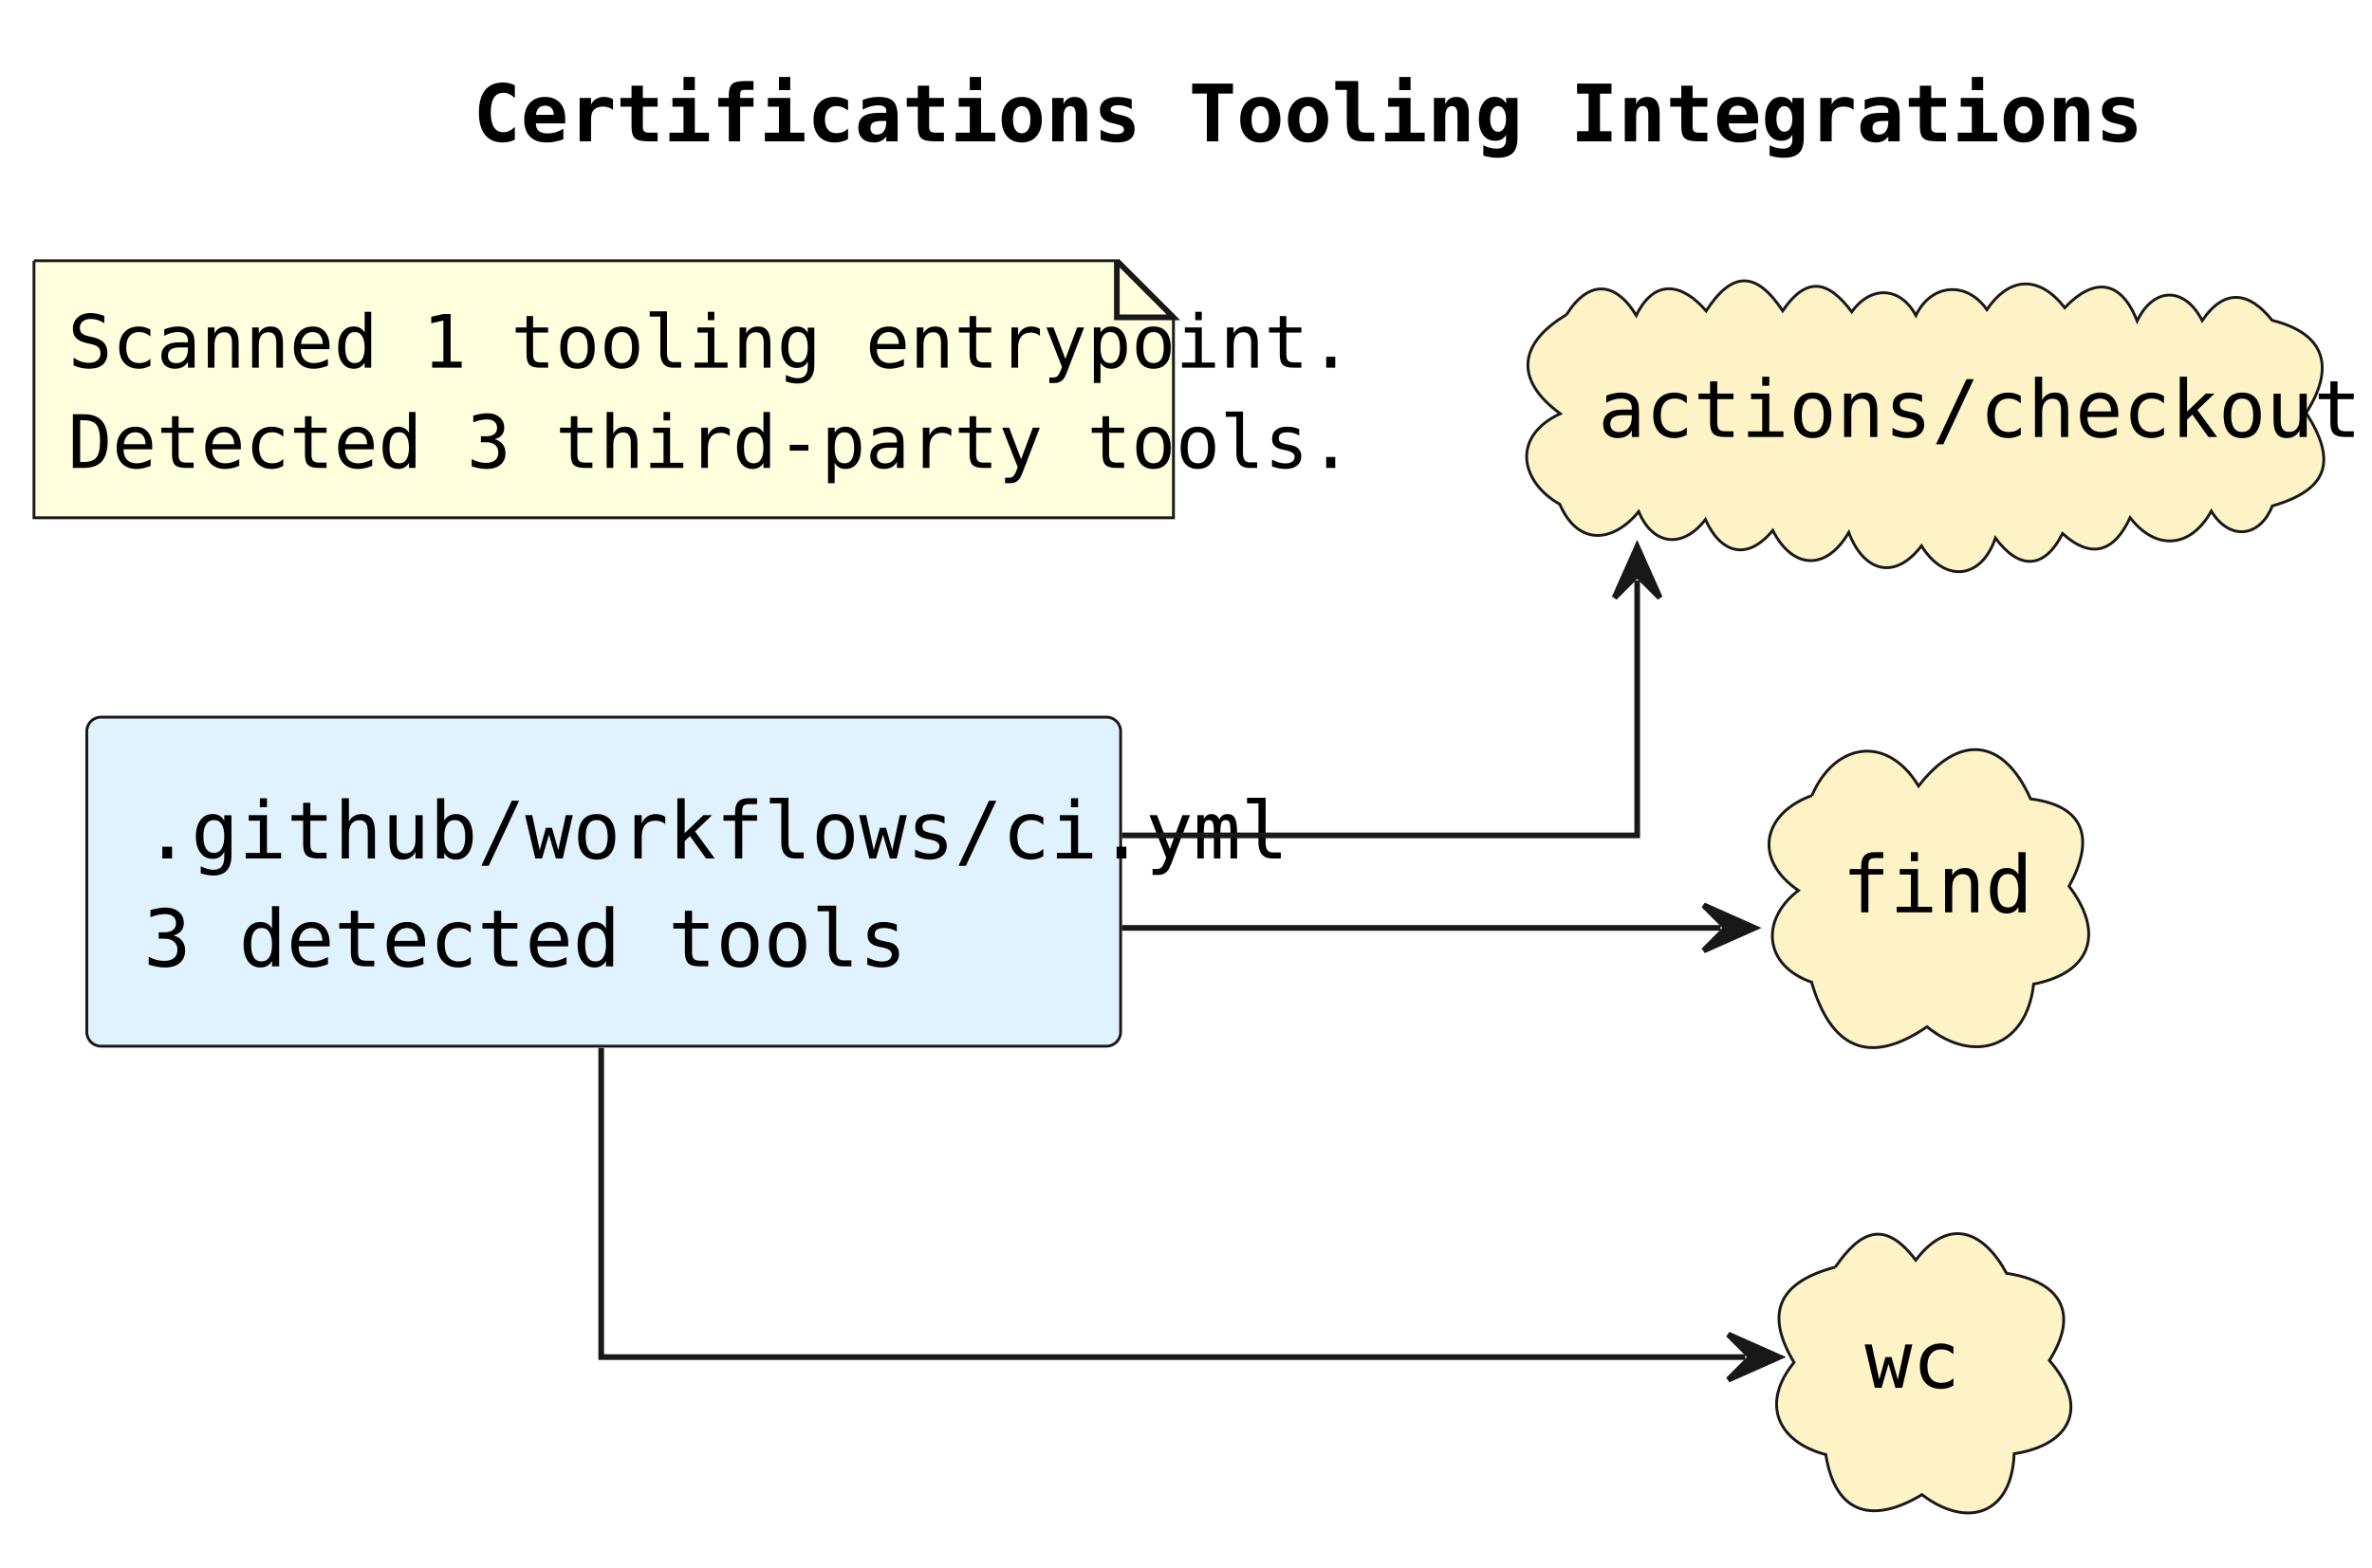
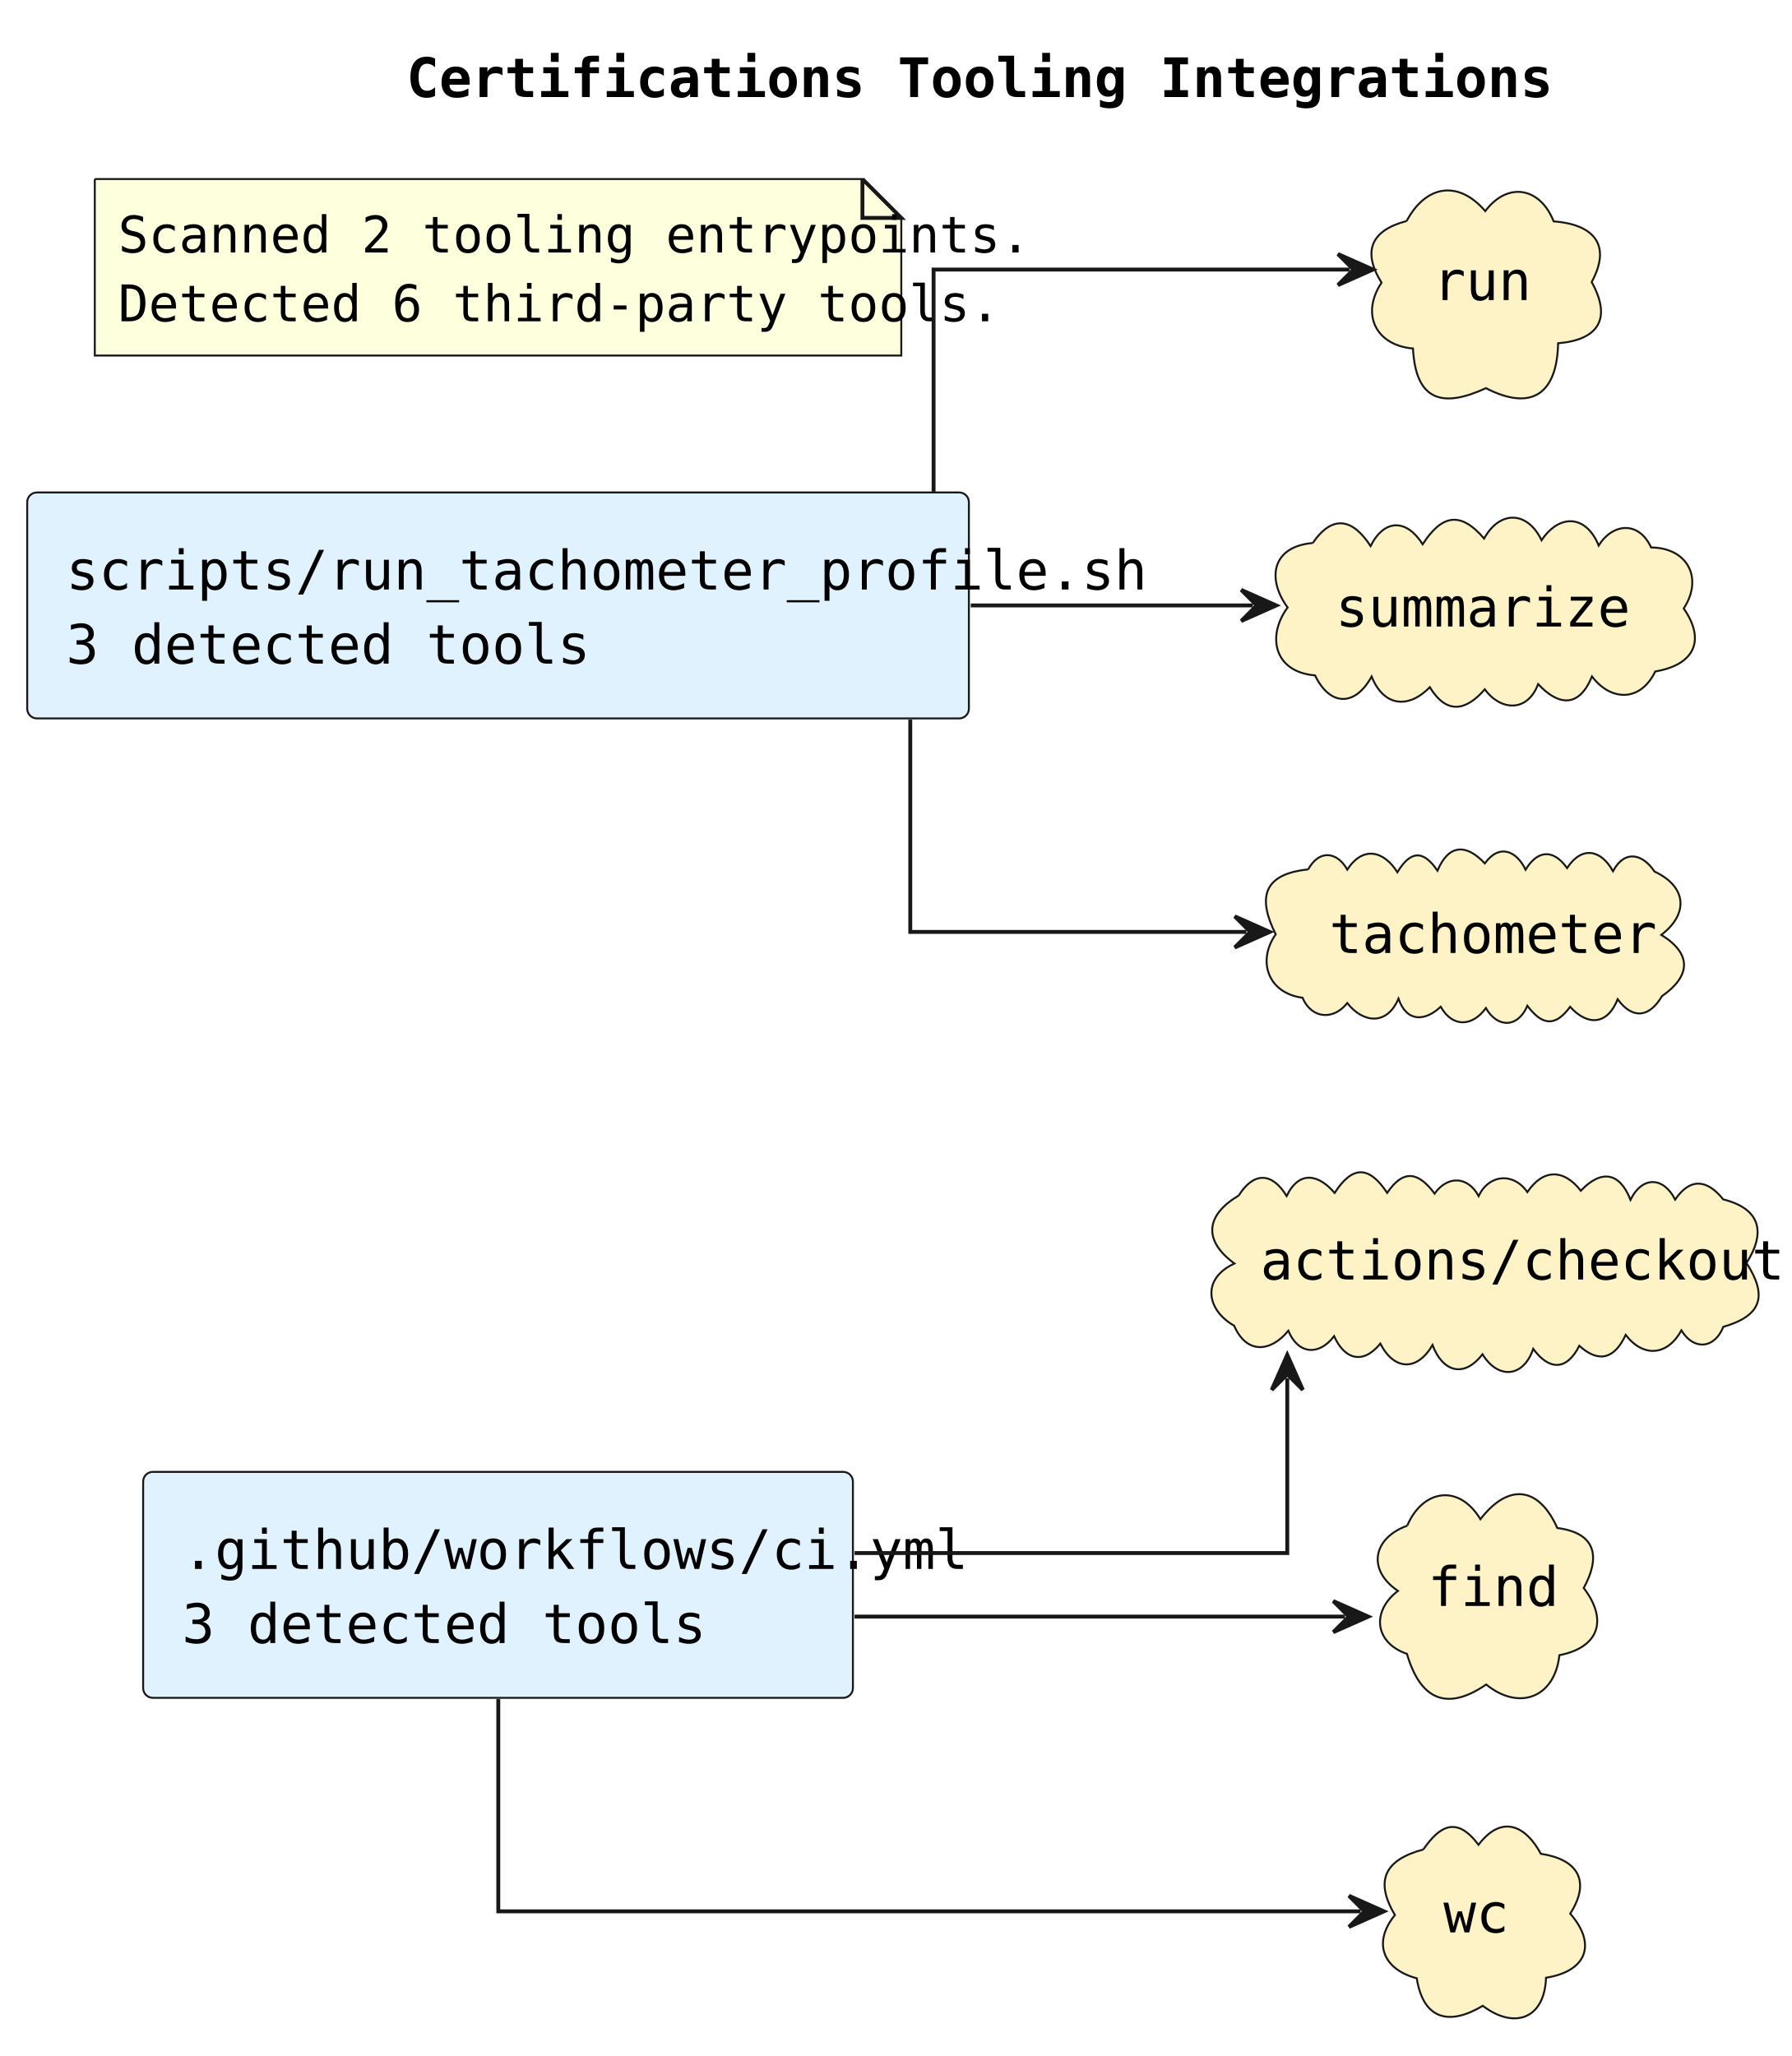
- <svg xmlns="http://www.w3.org/2000/svg" contentStyleType="text/css" data-diagram-type="DESCRIPTION" height="277px" preserveAspectRatio="none" style="width:419px;height:277px;background:#FFFFFF;" version="1.1" viewBox="0 0 419 277" width="419px" zoomAndPan="magnify">
+ <svg xmlns="http://www.w3.org/2000/svg" contentStyleType="text/css" data-diagram-type="DESCRIPTION" height="529px" preserveAspectRatio="none" style="width:461px;height:529px;background:#FFFFFF;" version="1.1" viewBox="0 0 461 529" width="461px" zoomAndPan="magnify">
  <defs />
  <g>
    <g class="title" data-source-line="1">
-       <text fill="#000000" font-family="Monospace" font-size="14" font-weight="bold" lengthAdjust="spacing" textLength="238.703" x="83.55" y="24.966">Certifications Tooling Integrations</text>
+       <text fill="#000000" font-family="Monospace" font-size="14" font-weight="bold" lengthAdjust="spacing" textLength="238.703" x="104.555" y="24.966">Certifications Tooling Integrations</text>
    </g>
    <g class="entity" data-qualified-name="source_github_workflows_ci_yml" data-source-line="7" id="ent0002">
-       <rect fill="#E0F2FE" height="58.136" rx="2.5" ry="2.5" style="stroke:#181818;stroke-width:0.5;" width="182.623" x="15.33" y="126.708" />
-       <text fill="#000000" font-family="Monospace" font-size="14" lengthAdjust="spacing" textLength="162.623" x="25.33" y="151.674">.github/workflows/ci.yml</text>
-       <text fill="#000000" font-family="Monospace" font-size="14" lengthAdjust="spacing" textLength="105.336" x="25.33" y="170.742">3 detected tools</text>
+       <rect fill="#E0F2FE" height="58.136" rx="2.5" ry="2.5" style="stroke:#181818;stroke-width:0.5;" width="182.623" x="36.83" y="378.708" />
+       <text fill="#000000" font-family="Monospace" font-size="14" lengthAdjust="spacing" textLength="162.623" x="46.83" y="403.674">.github/workflows/ci.yml</text>
+       <text fill="#000000" font-family="Monospace" font-size="14" lengthAdjust="spacing" textLength="105.336" x="46.83" y="422.742">3 detected tools</text>
    </g>
-     <g class="entity" data-qualified-name="tool_actions_checkout" data-source-line="8" id="ent0003">
-       <path d="M276.712,55.604 C280.564,49.445 285.307,49.585 289.036,55.726 C292.342,48.963 297.343,50.212 301.382,54.939 C306.002,47.791 310.263,47.916 314.904,54.919 C319.179,48.636 323.011,49.624 327.107,55.105 C330.439,50.419 335.652,50.572 338.433,55.738 C341.131,50.081 347.397,49.589 350.974,54.716 C355.054,48.679 360.352,48.738 364.725,54.37 C369.9,48.935 374.661,49.435 377.512,56.709 C380.483,50.584 385.963,50.669 389.002,56.644 C392.97,50.811 397.354,51.568 401.364,56.597 C411.046,59.007 412.356,65.167 407.358,72.955 C412.803,81.412 411.338,86.516 401.395,89.388 C399.147,95.06 393.787,95.531 390.611,90.307 C387.024,96.817 380.862,97.407 376.271,91.464 C373.538,97.366 369.567,98.981 364.337,94.271 C361.056,100.775 356.56,100.599 352.48,95.057 C349.952,102.496 343.434,102.963 339.426,96.441 C334.523,102.839 329.064,100.763 326.577,94.07 C322.641,100.847 316.719,100.692 313.148,93.713 C308.613,99.231 303.925,97.753 301.252,91.785 C297.374,96.903 292.015,96.525 289.471,90.39 C285.01,95.853 278.789,96.589 275.527,89.099 C268.429,85.047 267.028,77.064 275.609,73.093 C267.366,67.064 268.313,60.582 276.712,55.604" fill="#FEF3C7" style="stroke:#181818;stroke-width:0.5;" />
-       <text fill="#000000" font-family="Monospace" font-size="14" lengthAdjust="spacing" textLength="111.916" x="282.28" y="77.204">actions/checkout</text>
+     <g class="entity" data-qualified-name="source_scripts_run_tachometer_profile_sh" data-source-line="8" id="ent0003">
+       <rect fill="#E0F2FE" height="58.136" rx="2.5" ry="2.5" style="stroke:#181818;stroke-width:0.5;" width="242.291" x="7" y="126.708" />
+       <text fill="#000000" font-family="Monospace" font-size="14" lengthAdjust="spacing" textLength="222.291" x="17" y="151.674">scripts/run_tachometer_profile.sh</text>
+       <text fill="#000000" font-family="Monospace" font-size="14" lengthAdjust="spacing" textLength="105.336" x="17" y="170.742">3 detected tools</text>
    </g>
-     <g class="entity" data-qualified-name="tool_find" data-source-line="9" id="ent0004">
-       <path d="M320.064,140.561 C324.03,131.296 333.29,129.625 338.905,138.884 C346.045,129.626 353.852,130.323 358.691,141.15 C368.984,142.479 369.687,148.886 365.486,156.592 C371.665,164.627 369.617,171.843 359.225,173.874 C358.018,184.913 348.752,188.227 340.395,181.415 C329.904,188.611 323.317,184.905 320.006,173.531 C311.525,170.6 310.926,162.45 317.684,157.333 C309.584,151.825 311.373,143.687 320.064,140.561" fill="#FEF3C7" style="stroke:#181818;stroke-width:0.5;" />
-       <text fill="#000000" font-family="Monospace" font-size="14" lengthAdjust="spacing" textLength="25.69" x="325.4" y="161.204">find</text>
+     <g class="entity" data-qualified-name="tool_actions_checkout" data-source-line="9" id="ent0004">
+       <path d="M318.722,307.604 C322.574,301.445 327.317,301.585 331.046,307.726 C334.352,300.963 339.353,302.212 343.392,306.939 C348.012,299.791 352.273,299.916 356.914,306.919 C361.189,300.636 365.021,301.624 369.117,307.104 C372.449,302.419 377.662,302.572 380.443,307.738 C383.141,302.08 389.407,301.589 392.985,306.716 C397.064,300.679 402.362,300.738 406.735,306.37 C411.91,300.935 416.671,301.435 419.522,308.709 C422.493,302.584 427.973,302.669 431.012,308.644 C434.98,302.811 439.364,303.568 443.374,308.597 C453.056,311.007 454.366,317.167 449.368,324.955 C454.813,333.412 453.348,338.515 443.405,341.389 C441.157,347.06 435.797,347.531 432.621,342.307 C429.034,348.817 422.872,349.407 418.281,343.464 C415.548,349.366 411.577,350.981 406.347,346.271 C403.066,352.775 398.57,352.599 394.49,347.057 C391.962,354.497 385.444,354.963 381.436,348.441 C376.533,354.839 371.074,352.763 368.587,346.07 C364.651,352.848 358.729,352.692 355.158,345.713 C350.623,351.231 345.935,349.753 343.262,343.786 C339.384,348.903 334.025,348.525 331.481,342.39 C327.021,347.853 320.799,348.589 317.537,341.099 C310.439,337.047 309.038,329.064 317.619,325.093 C309.376,319.065 310.324,312.582 318.722,307.604" fill="#FEF3C7" style="stroke:#181818;stroke-width:0.5;" />
+       <text fill="#000000" font-family="Monospace" font-size="14" lengthAdjust="spacing" textLength="111.916" x="324.29" y="329.204">actions/checkout</text>
    </g>
-     <g class="entity" data-qualified-name="tool_wc" data-source-line="10" id="ent0005">
-       <path d="M324.196,223.873 C328.556,217.57 332.873,215.317 338.406,222.65 C344.461,214.703 350.589,217.801 354.451,224.976 C363.714,226.35 367.476,231.768 362.007,240.372 C369.05,248.474 365.963,255.261 355.782,256.86 C355.388,267.696 347.39,270.116 339.508,264.083 C331.117,269.134 324.255,267.898 322.512,257 C313.96,254.762 311.001,247.941 316.905,240.724 C311.481,231.644 314.57,226.441 324.196,223.873" fill="#FEF3C7" style="stroke:#181818;stroke-width:0.5;" />
-       <text fill="#000000" font-family="Monospace" font-size="14" lengthAdjust="spacing" textLength="17.724" x="329.38" y="245.204">wc</text>
+     <g class="entity" data-qualified-name="tool_find" data-source-line="10" id="ent0005">
+       <path d="M362.064,392.561 C366.03,383.296 375.29,381.625 380.905,390.884 C388.045,381.626 395.852,382.323 400.691,393.15 C410.984,394.479 411.687,400.885 407.486,408.592 C413.665,416.627 411.617,423.842 401.225,425.874 C400.018,436.913 390.752,440.227 382.395,433.415 C371.904,440.611 365.317,436.905 362.006,425.531 C353.525,422.6 352.926,414.45 359.684,409.334 C351.584,403.825 353.373,395.687 362.064,392.561" fill="#FEF3C7" style="stroke:#181818;stroke-width:0.5;" />
+       <text fill="#000000" font-family="Monospace" font-size="14" lengthAdjust="spacing" textLength="25.69" x="367.4" y="413.204">find</text>
    </g>
-     <g class="entity" data-qualified-name="toolingGraphSummary" data-source-line="15" id="ent0009">
-       <path d="M6,46.068 L6,91.48 L207.284,91.48 L207.284,56.068 L197.284,46.068 L6,46.068" fill="#FEFFDD" style="stroke:#181818;stroke-width:0.5;" />
-       <path d="M197.284,46.068 L197.284,56.068 L207.284,56.068 L197.284,46.068" fill="#FEFFDD" style="stroke:#181818;stroke-width:1;" />
-       <text fill="#000000" font-family="Monospace" font-size="13" lengthAdjust="spacing" textLength="180.284" x="12" y="64.965">Scanned 1 tooling entrypoint.</text>
-       <text fill="#000000" font-family="Monospace" font-size="13" lengthAdjust="spacing" textLength="171.782" x="12" y="82.671">Detected 3 third-party tools.</text>
+     <g class="entity" data-qualified-name="tool_run" data-source-line="11" id="ent0006">
+       <path d="M361.92,56.871 C366.792,47.729 375.095,46.13 382.155,54.314 C388.019,46.55 396.344,48.288 399.743,56.953 C409.332,57.661 415.022,62.414 409.534,72.574 C414.769,82.02 411.267,87.44 400.893,88.323 C400.655,101.047 394.323,106.042 382.33,99.871 C371.423,104.904 364.261,103.418 363.56,89.67 C353.899,88.836 350.111,80.744 355.464,72.733 C350.409,64.606 352.825,59.238 361.92,56.871" fill="#FEF3C7" style="stroke:#181818;stroke-width:0.5;" />
+       <text fill="#000000" font-family="Monospace" font-size="14" lengthAdjust="spacing" textLength="23.086" x="368.71" y="77.204">run</text>
    </g>
-     <g class="link" data-entity-1="ent0002" data-entity-2="ent0003" data-link-type="dependency" data-source-line="11" id="lnk6">
-       <path d="M198.19,147.598 C243.74,147.598 289.2,147.598 289.2,147.598 C289.2,147.598 289.2,124.718 289.2,102.598" fill="none" id="source_github_workflows_ci_yml-to-tool_actions_checkout" style="stroke:#181818;stroke-width:1;" />
-       <polygon fill="#181818" points="289.2,96.598,285.2,105.598,289.2,101.598,293.2,105.598,289.2,96.598" style="stroke:#181818;stroke-width:1;" />
+     <g class="entity" data-qualified-name="tool_summarize" data-source-line="12" id="ent0007">
+       <path d="M337.786,139.708 C342.981,132.088 348.218,133.662 352.645,140.496 C356.262,133.345 361.969,133.579 366.05,140.039 C370.884,132.575 375.651,131.305 381.856,138.567 C385.917,131.2 393.017,131.466 396.641,139.001 C401.225,132.141 408.116,132.418 411.332,140.359 C414.969,134.545 421.669,133.982 424.832,140.863 C434.199,140.934 438.309,148.751 433.219,156.551 C439.164,165.164 435.491,171.167 425.896,172.759 C422.114,180.611 414.524,180.518 409.606,174.052 C406.3,182.169 401.018,181.66 395.76,176.017 C392.967,183.397 386.084,182.885 382.025,177.366 C377.196,182.943 372.226,183.922 367.888,176.818 C362.33,182.486 356.009,181.795 352.912,174.066 C348.722,181.786 342.232,181.826 338.358,173.775 C327.798,172.92 325.865,163.618 331.307,156.304 C325.993,149.121 327.059,140.63 337.786,139.708" fill="#FEF3C7" style="stroke:#181818;stroke-width:0.5;" />
+       <text fill="#000000" font-family="Monospace" font-size="14" lengthAdjust="spacing" textLength="73.262" x="343.62" y="161.204">summarize</text>
    </g>
-     <g class="link" data-entity-1="ent0002" data-entity-2="ent0004" data-link-type="dependency" data-source-line="12" id="lnk7">
-       <path d="M198.18,163.948 C238.13,163.948 276.12,163.948 303.94,163.948" fill="none" id="source_github_workflows_ci_yml-to-tool_find" style="stroke:#181818;stroke-width:1;" />
-       <polygon fill="#181818" points="309.94,163.948,300.94,159.948,304.94,163.948,300.94,167.948,309.94,163.948" style="stroke:#181818;stroke-width:1;" />
+     <g class="entity" data-qualified-name="tool_tachometer" data-source-line="13" id="ent0008">
+       <path d="M336.597,223.691 C339.371,218.617 343.926,218.977 346.657,223.734 C350.738,217.509 356.086,218.935 359.543,224.421 C362.861,218.934 366.116,218.508 369.858,224.024 C372.749,217.119 377.302,217.081 382.036,222.149 C385.851,216.911 390.242,219.011 392.523,223.76 C395.656,218.631 399.685,218.416 403.206,223.347 C407.047,217.506 411.951,218.628 415.018,224.152 C418.086,218.449 422.727,219.748 425.702,224.25 C433.931,228.061 434.612,235.075 427.45,240.537 C435.47,245.501 434.951,251.182 427.618,256.31 C424.436,261.712 420.149,262.453 416.221,257.1 C413.563,263.765 408.502,264.024 403.988,259.05 C400.022,264.434 396.705,263.698 392.987,258.785 C390.579,264.473 385.315,264.615 382.312,259.367 C378.902,264.103 373.805,264.52 370.689,259.033 C366.665,262.812 361.955,263.092 359.823,256.959 C356.823,263.978 350.686,263.217 346.647,258.086 C343.103,262.564 337.477,262.2 335.125,256.709 C326.318,255.56 323.363,247.314 328.239,240.391 C323.522,230.988 324.942,224.899 336.597,223.691" fill="#FEF3C7" style="stroke:#181818;stroke-width:0.5;" />
+       <text fill="#000000" font-family="Monospace" font-size="14" lengthAdjust="spacing" textLength="76.468" x="342.02" y="245.204">tachometer</text>
    </g>
-     <g class="link" data-entity-1="ent0002" data-entity-2="ent0005" data-link-type="dependency" data-source-line="13" id="lnk8">
-       <path d="M106.2,185.158 C106.2,209.378 106.2,239.778 106.2,239.778 C106.2,239.778 249,239.778 308.28,239.778" fill="none" id="source_github_workflows_ci_yml-to-tool_wc" style="stroke:#181818;stroke-width:1;" />
-       <polygon fill="#181818" points="314.28,239.778,305.28,235.778,309.28,239.778,305.28,243.778,314.28,239.778" style="stroke:#181818;stroke-width:1;" />
+     <g class="entity" data-qualified-name="tool_wc" data-source-line="14" id="ent0009">
+       <path d="M366.206,475.873 C370.566,469.57 374.883,467.317 380.416,474.65 C386.471,466.703 392.599,469.801 396.461,476.976 C405.724,478.35 409.486,483.767 404.017,492.372 C411.06,500.474 407.973,507.26 397.792,508.86 C397.398,519.696 389.4,522.116 381.518,516.083 C373.127,521.134 366.265,519.898 364.522,509 C355.97,506.762 353.011,499.941 358.915,492.724 C353.491,483.644 356.58,478.441 366.206,475.873" fill="#FEF3C7" style="stroke:#181818;stroke-width:0.5;" />
+       <text fill="#000000" font-family="Monospace" font-size="14" lengthAdjust="spacing" textLength="17.724" x="371.39" y="497.204">wc</text>
+     </g>
+     <g class="entity" data-qualified-name="toolingGraphSummary" data-source-line="22" id="ent0016">
+       <path d="M24.39,46.068 L24.39,91.48 L231.901,91.48 L231.901,56.068 L221.901,46.068 L24.39,46.068" fill="#FEFFDD" style="stroke:#181818;stroke-width:0.5;" />
+       <path d="M221.901,46.068 L221.901,56.068 L231.901,56.068 L221.901,46.068" fill="#FEFFDD" style="stroke:#181818;stroke-width:1;" />
+       <text fill="#000000" font-family="Monospace" font-size="13" lengthAdjust="spacing" textLength="186.511" x="30.39" y="64.965">Scanned 2 tooling entrypoints.</text>
+       <text fill="#000000" font-family="Monospace" font-size="13" lengthAdjust="spacing" textLength="171.782" x="30.39" y="82.671">Detected 6 third-party tools.</text>
+     </g>
+     <g class="link" data-entity-1="ent0002" data-entity-2="ent0004" data-link-type="dependency" data-source-line="15" id="lnk10">
+       <path d="M219.87,399.598 C273.69,399.598 331.21,399.598 331.21,399.598 C331.21,399.598 331.21,376.718 331.21,354.598" fill="none" id="source_github_workflows_ci_yml-to-tool_actions_checkout" style="stroke:#181818;stroke-width:1;" />
+       <polygon fill="#181818" points="331.21,348.598,327.21,357.598,331.21,353.598,335.21,357.598,331.21,348.598" style="stroke:#181818;stroke-width:1;" />
+     </g>
+     <g class="link" data-entity-1="ent0002" data-entity-2="ent0005" data-link-type="dependency" data-source-line="16" id="lnk11">
+       <path d="M219.87,415.948 C266.61,415.948 314.17,415.948 346.05,415.948" fill="none" id="source_github_workflows_ci_yml-to-tool_find" style="stroke:#181818;stroke-width:1;" />
+       <polygon fill="#181818" points="352.05,415.948,343.05,411.948,347.05,415.948,343.05,419.948,352.05,415.948" style="stroke:#181818;stroke-width:1;" />
+     </g>
+     <g class="link" data-entity-1="ent0002" data-entity-2="ent0009" data-link-type="dependency" data-source-line="17" id="lnk12">
+       <path d="M128.21,437.158 C128.21,461.378 128.21,491.778 128.21,491.778 C128.21,491.778 287,491.778 350.08,491.778" fill="none" id="source_github_workflows_ci_yml-to-tool_wc" style="stroke:#181818;stroke-width:1;" />
+       <polygon fill="#181818" points="356.08,491.778,347.08,487.778,351.08,491.778,347.08,495.778,356.08,491.778" style="stroke:#181818;stroke-width:1;" />
+     </g>
+     <g class="link" data-entity-1="ent0003" data-entity-2="ent0006" data-link-type="dependency" data-source-line="18" id="lnk13">
+       <path d="M240.21,126.518 C240.21,101.448 240.21,69.358 240.21,69.358 C240.21,69.358 306.55,69.358 347.25,69.358" fill="none" id="source_scripts_run_tachometer_profile_sh-to-tool_run" style="stroke:#181818;stroke-width:1;" />
+       <polygon fill="#181818" points="353.25,69.358,344.25,65.358,348.25,69.358,344.25,73.358,353.25,69.358" style="stroke:#181818;stroke-width:1;" />
+     </g>
+     <g class="link" data-entity-1="ent0003" data-entity-2="ent0007" data-link-type="dependency" data-source-line="19" id="lnk14">
+       <path d="M249.77,155.778 C277.47,155.778 299.45,155.778 322.37,155.778" fill="none" id="source_scripts_run_tachometer_profile_sh-to-tool_summarize" style="stroke:#181818;stroke-width:1;" />
+       <polygon fill="#181818" points="328.37,155.778,319.37,151.778,323.37,155.778,319.37,159.778,328.37,155.778" style="stroke:#181818;stroke-width:1;" />
+     </g>
+     <g class="link" data-entity-1="ent0003" data-entity-2="ent0008" data-link-type="dependency" data-source-line="20" id="lnk15">
+       <path d="M234.21,185.158 C234.21,209.378 234.21,239.778 234.21,239.778 C234.21,239.778 279.02,239.778 320.7,239.778" fill="none" id="source_scripts_run_tachometer_profile_sh-to-tool_tachometer" style="stroke:#181818;stroke-width:1;" />
+       <polygon fill="#181818" points="326.7,239.778,317.7,235.778,321.7,239.778,317.7,243.778,326.7,239.778" style="stroke:#181818;stroke-width:1;" />
    </g>
  </g>
</svg>
